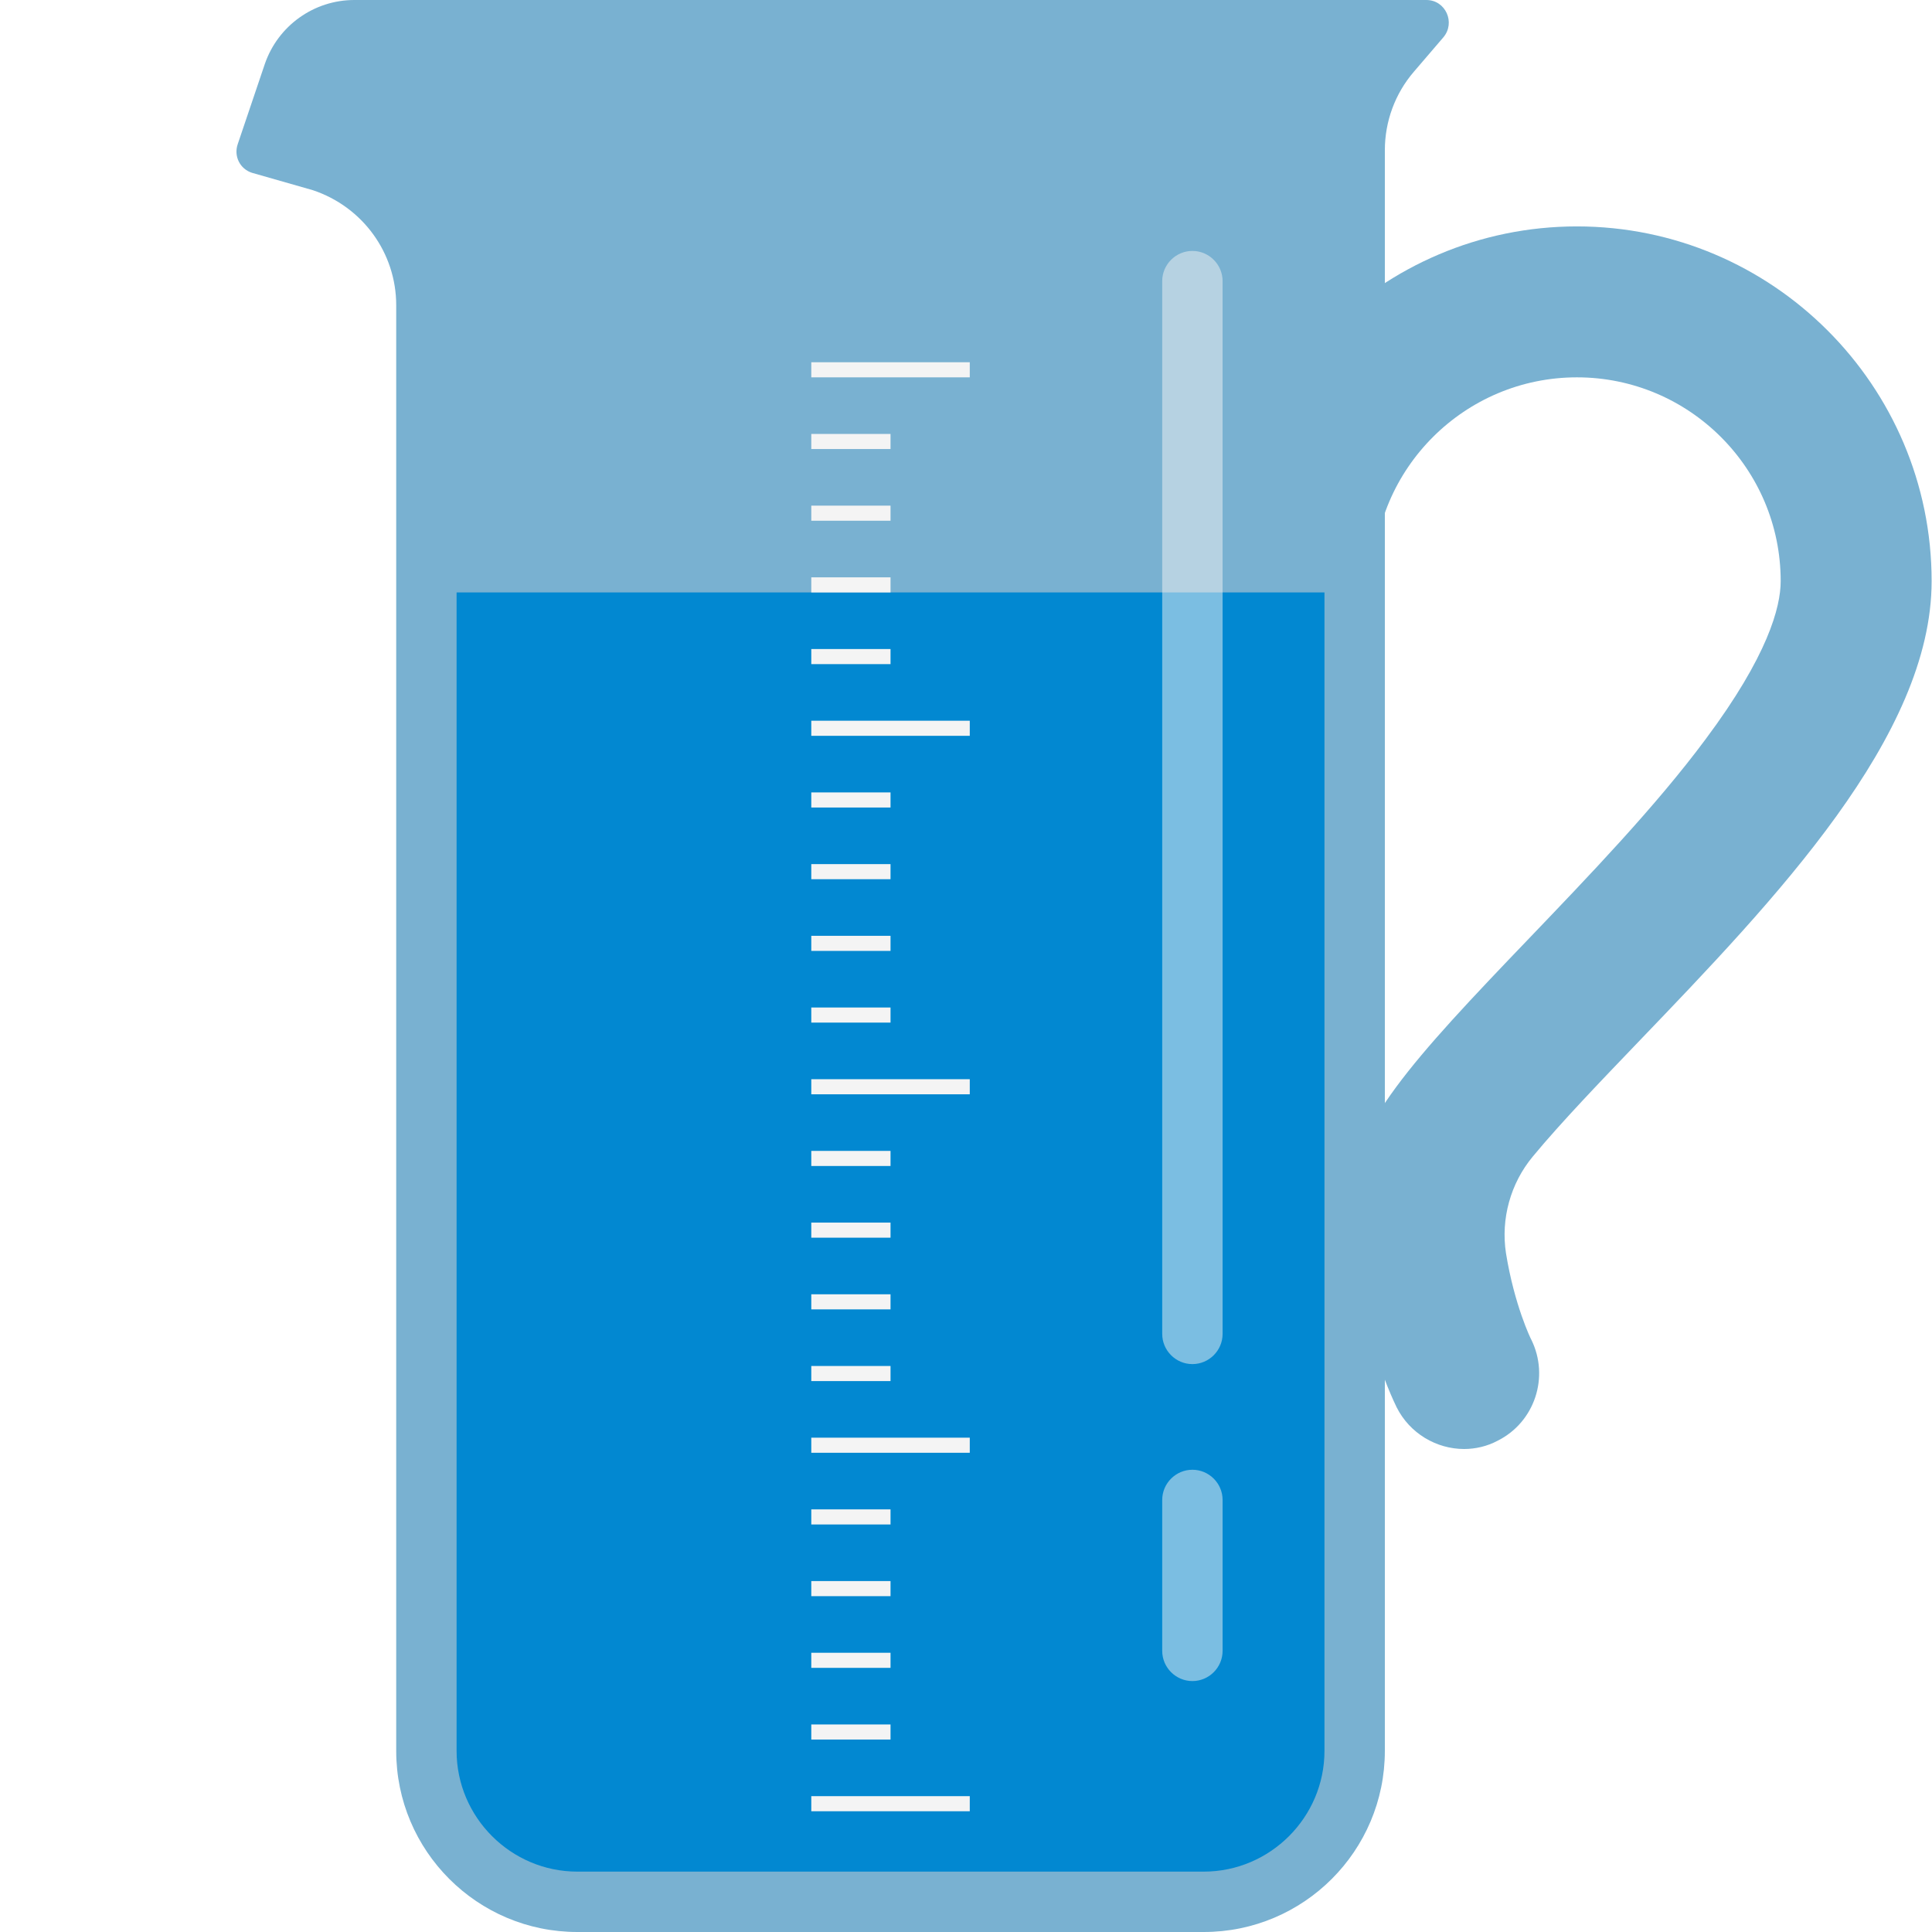
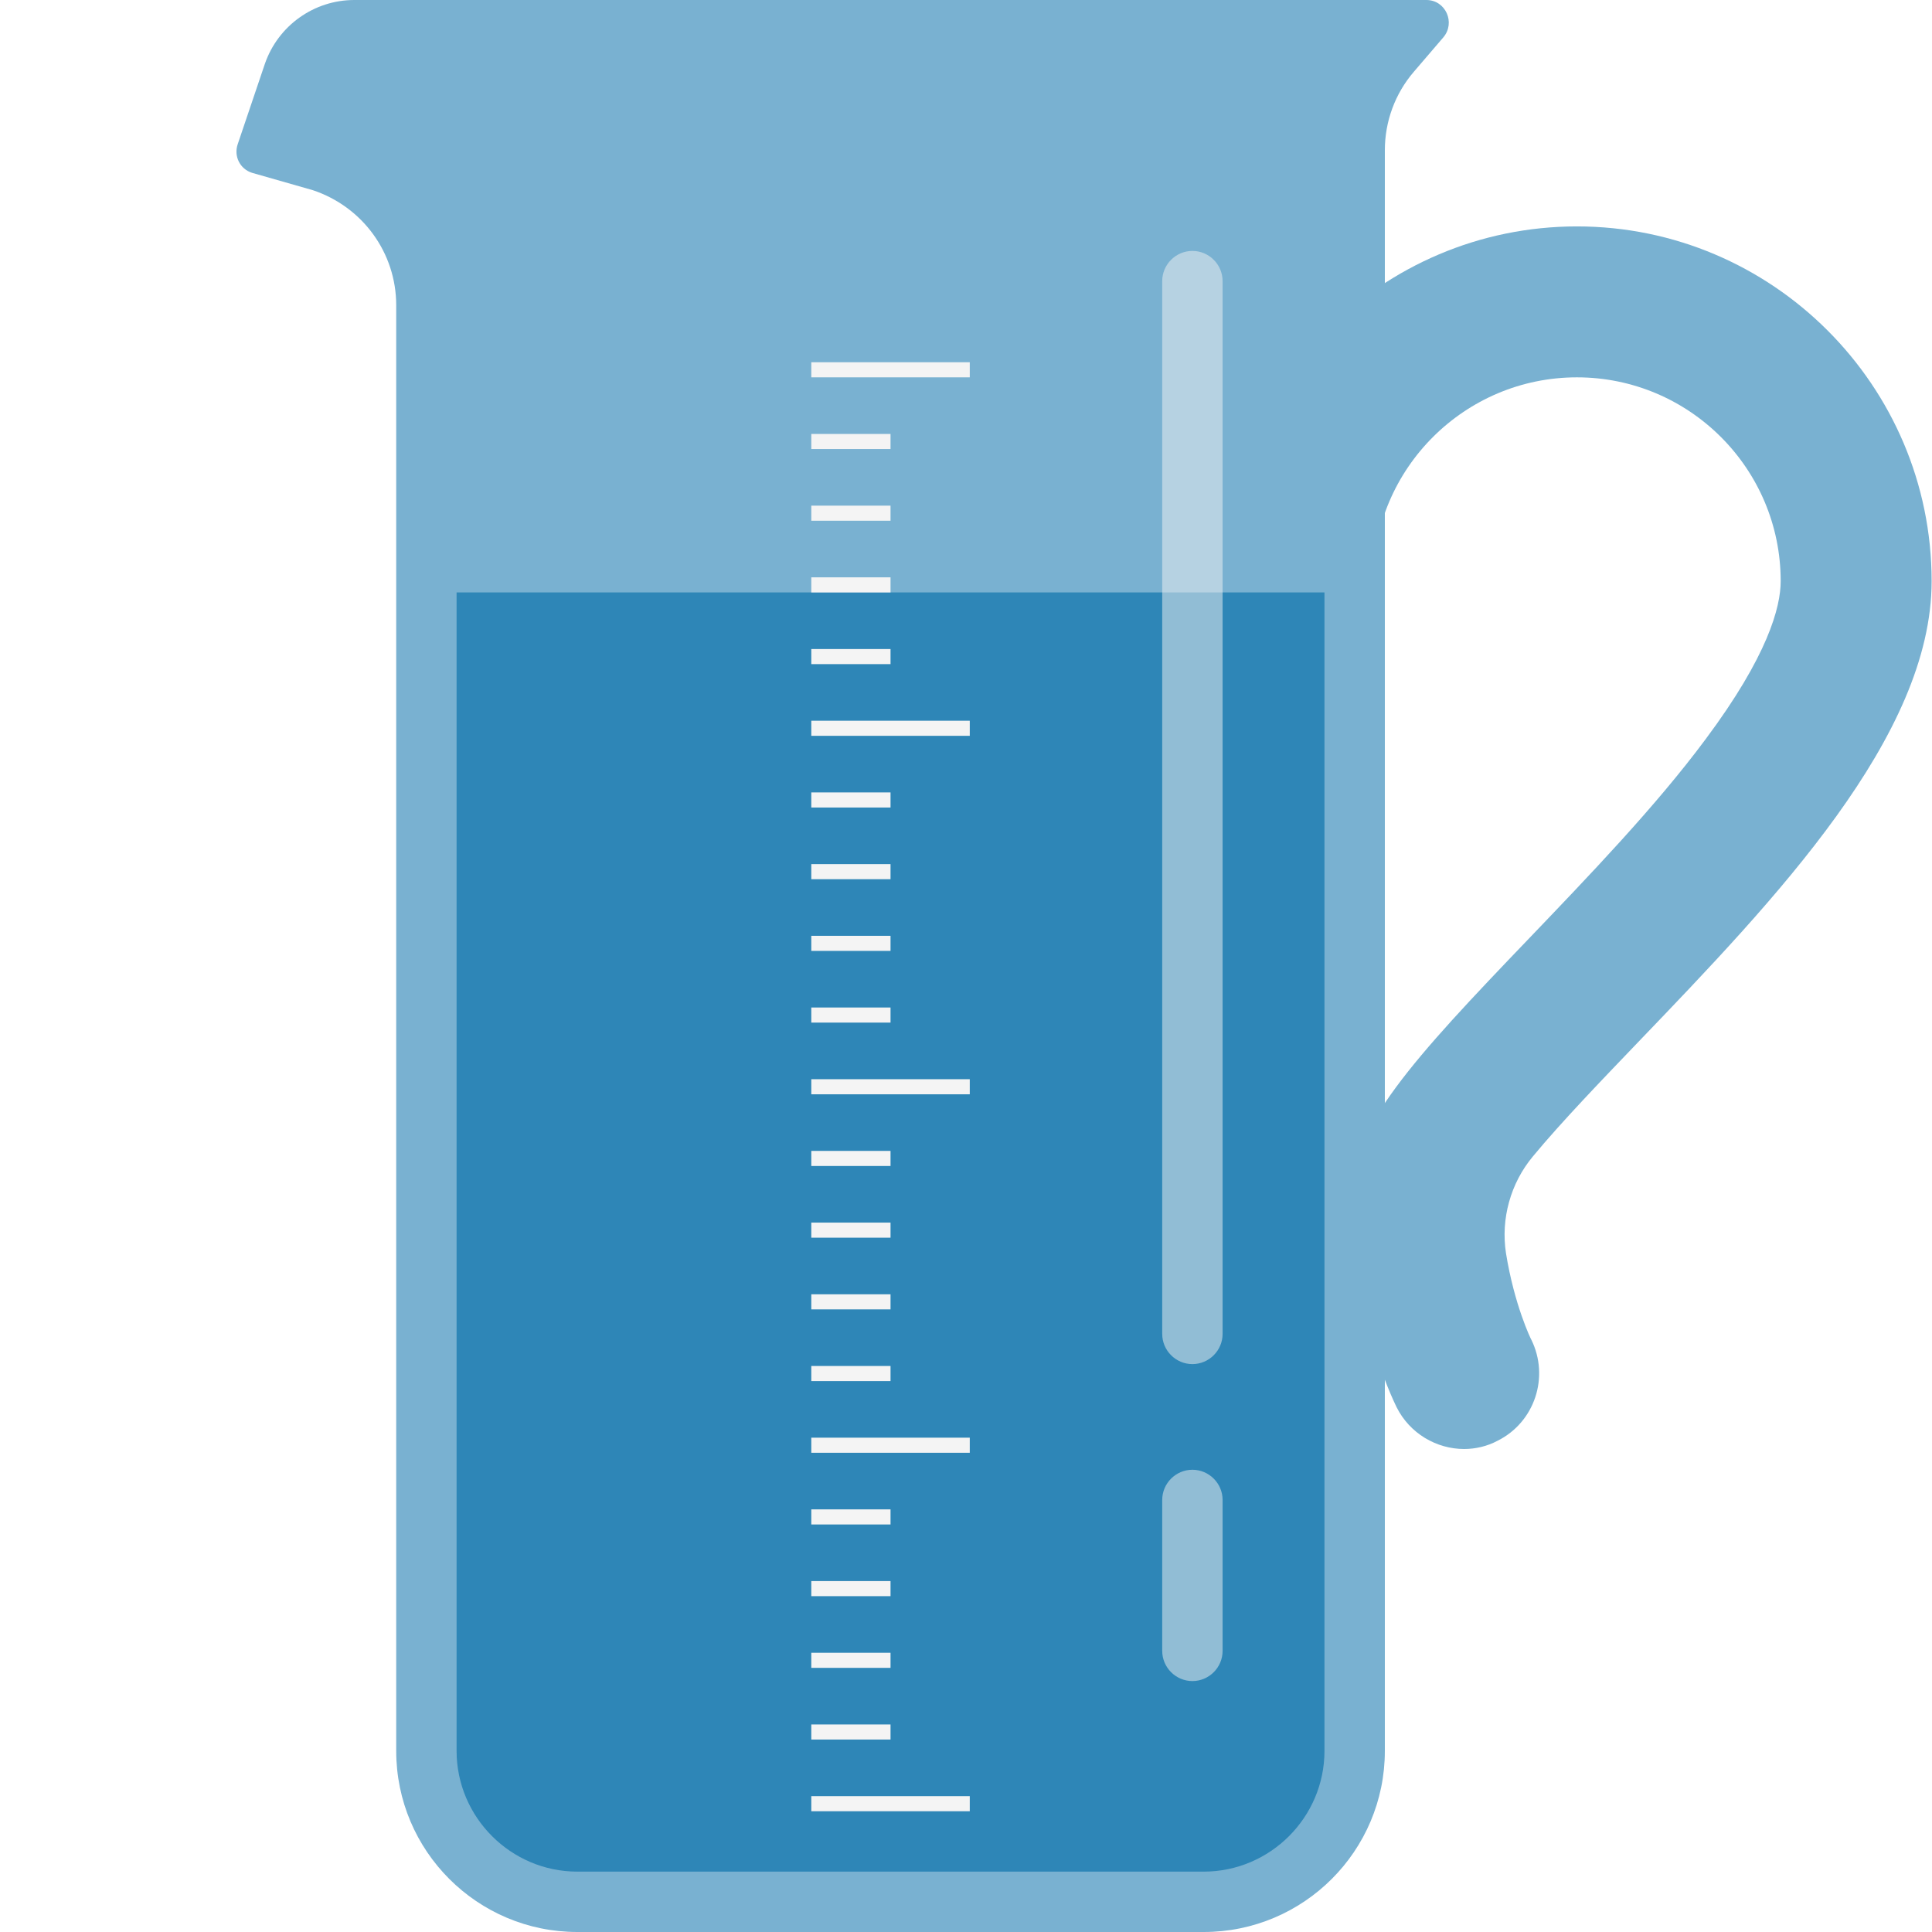
<svg xmlns="http://www.w3.org/2000/svg" version="1.1" x="0" y="0" viewBox="0 0 512 512" xml:space="preserve">
  <style type="text/css">.st0{fill:#79b1d1}</style>
  <path class="st0" d="M388 384c-7.3 0-14.4-4.1-17.9-11.1-1.2-2.5-12.1-25.1-12.1-55.9 0-18.3 16.2-36 47.3-68.4 15.7-16.4 33.5-34.9 46.7-52.7 16.5-22.1 19.9-35 19.9-41.9 0-29.8-24.2-54-54-54-29.7 0-53.9 24.1-54 53.8 0 11-9 20.1-19.9 20.2-11.1 0-20.1-8.9-20.1-20 0-51.8 42.2-94 94-94s94 42.2 94 94c0 41.1-41.3 84.2-77.8 122.2-9.1 9.5-20.3 21.1-27.9 30.3-5.9 7.1-8.5 16.5-7.1 25.6 2.2 13.7 6.6 22.8 6.7 22.9 4.9 9.9.9 21.9-8.9 26.8-2.8 1.5-5.9 2.2-8.9 2.2zm9.8-65z" />
  <path class="st0" d="M367 0H93.9C83.2 0 73.7 6.8 70.2 16.9L63 38.2c-1.1 3.2.6 6.6 3.8 7.6l16.1 4.6C96.1 54.8 105 67 105 80.9V464c0 26.5 21.5 48 48 48h166c26.5 0 48-21.5 48-48V39.8c0-7.6 2.7-15 7.7-20.8l7.8-9.1c3.3-3.9.6-9.9-4.5-9.9h-11z" />
-   <path d="M121 157v307c0 17.6 14.4 32 32 32h166c17.6 0 32-14.4 32-32V157H121z" fill="#0288d1" />
+   <path d="M121 157v307c0 17.6 14.4 32 32 32h166c17.6 0 32-14.4 32-32V157H121z" fill="#2e86b7" />
  <path d="M324 74.5v279c0 4.4-3.6 8-8 8s-8-3.6-8-8v-279c0-4.4 3.6-8 8-8s8 3.6 8 8zm-8 315c-4.4 0-8 3.6-8 8v40c0 4.4 3.6 8 8 8s8-3.6 8-8v-40c0-4.4-3.6-8-8-8z" opacity=".5" fill="#f4f4f4" />
  <path d="M215 476h42v4h-42zm0-95h42v4h-42zm0-95h42v4h-42zm0-95h42v4h-42zm0 266h21v4h-21zm0-19h21v4h-21zm0-19h21v4h-21zm0-19h21v4h-21zm0-38h21v4h-21zm0-19h21v4h-21zm0-19h21v4h-21zm0-19h21v4h-21zm0-38h21v4h-21zm0-19h21v4h-21zm0-19h21v4h-21zm0-19h21v4h-21zm0-38h21v4h-21zm0-19h21v4h-21zm0-19h21v4h-21zm0-19h21v4h-21zm0-19h42v4h-42z" fill="#f4f4f4" />
</svg>
